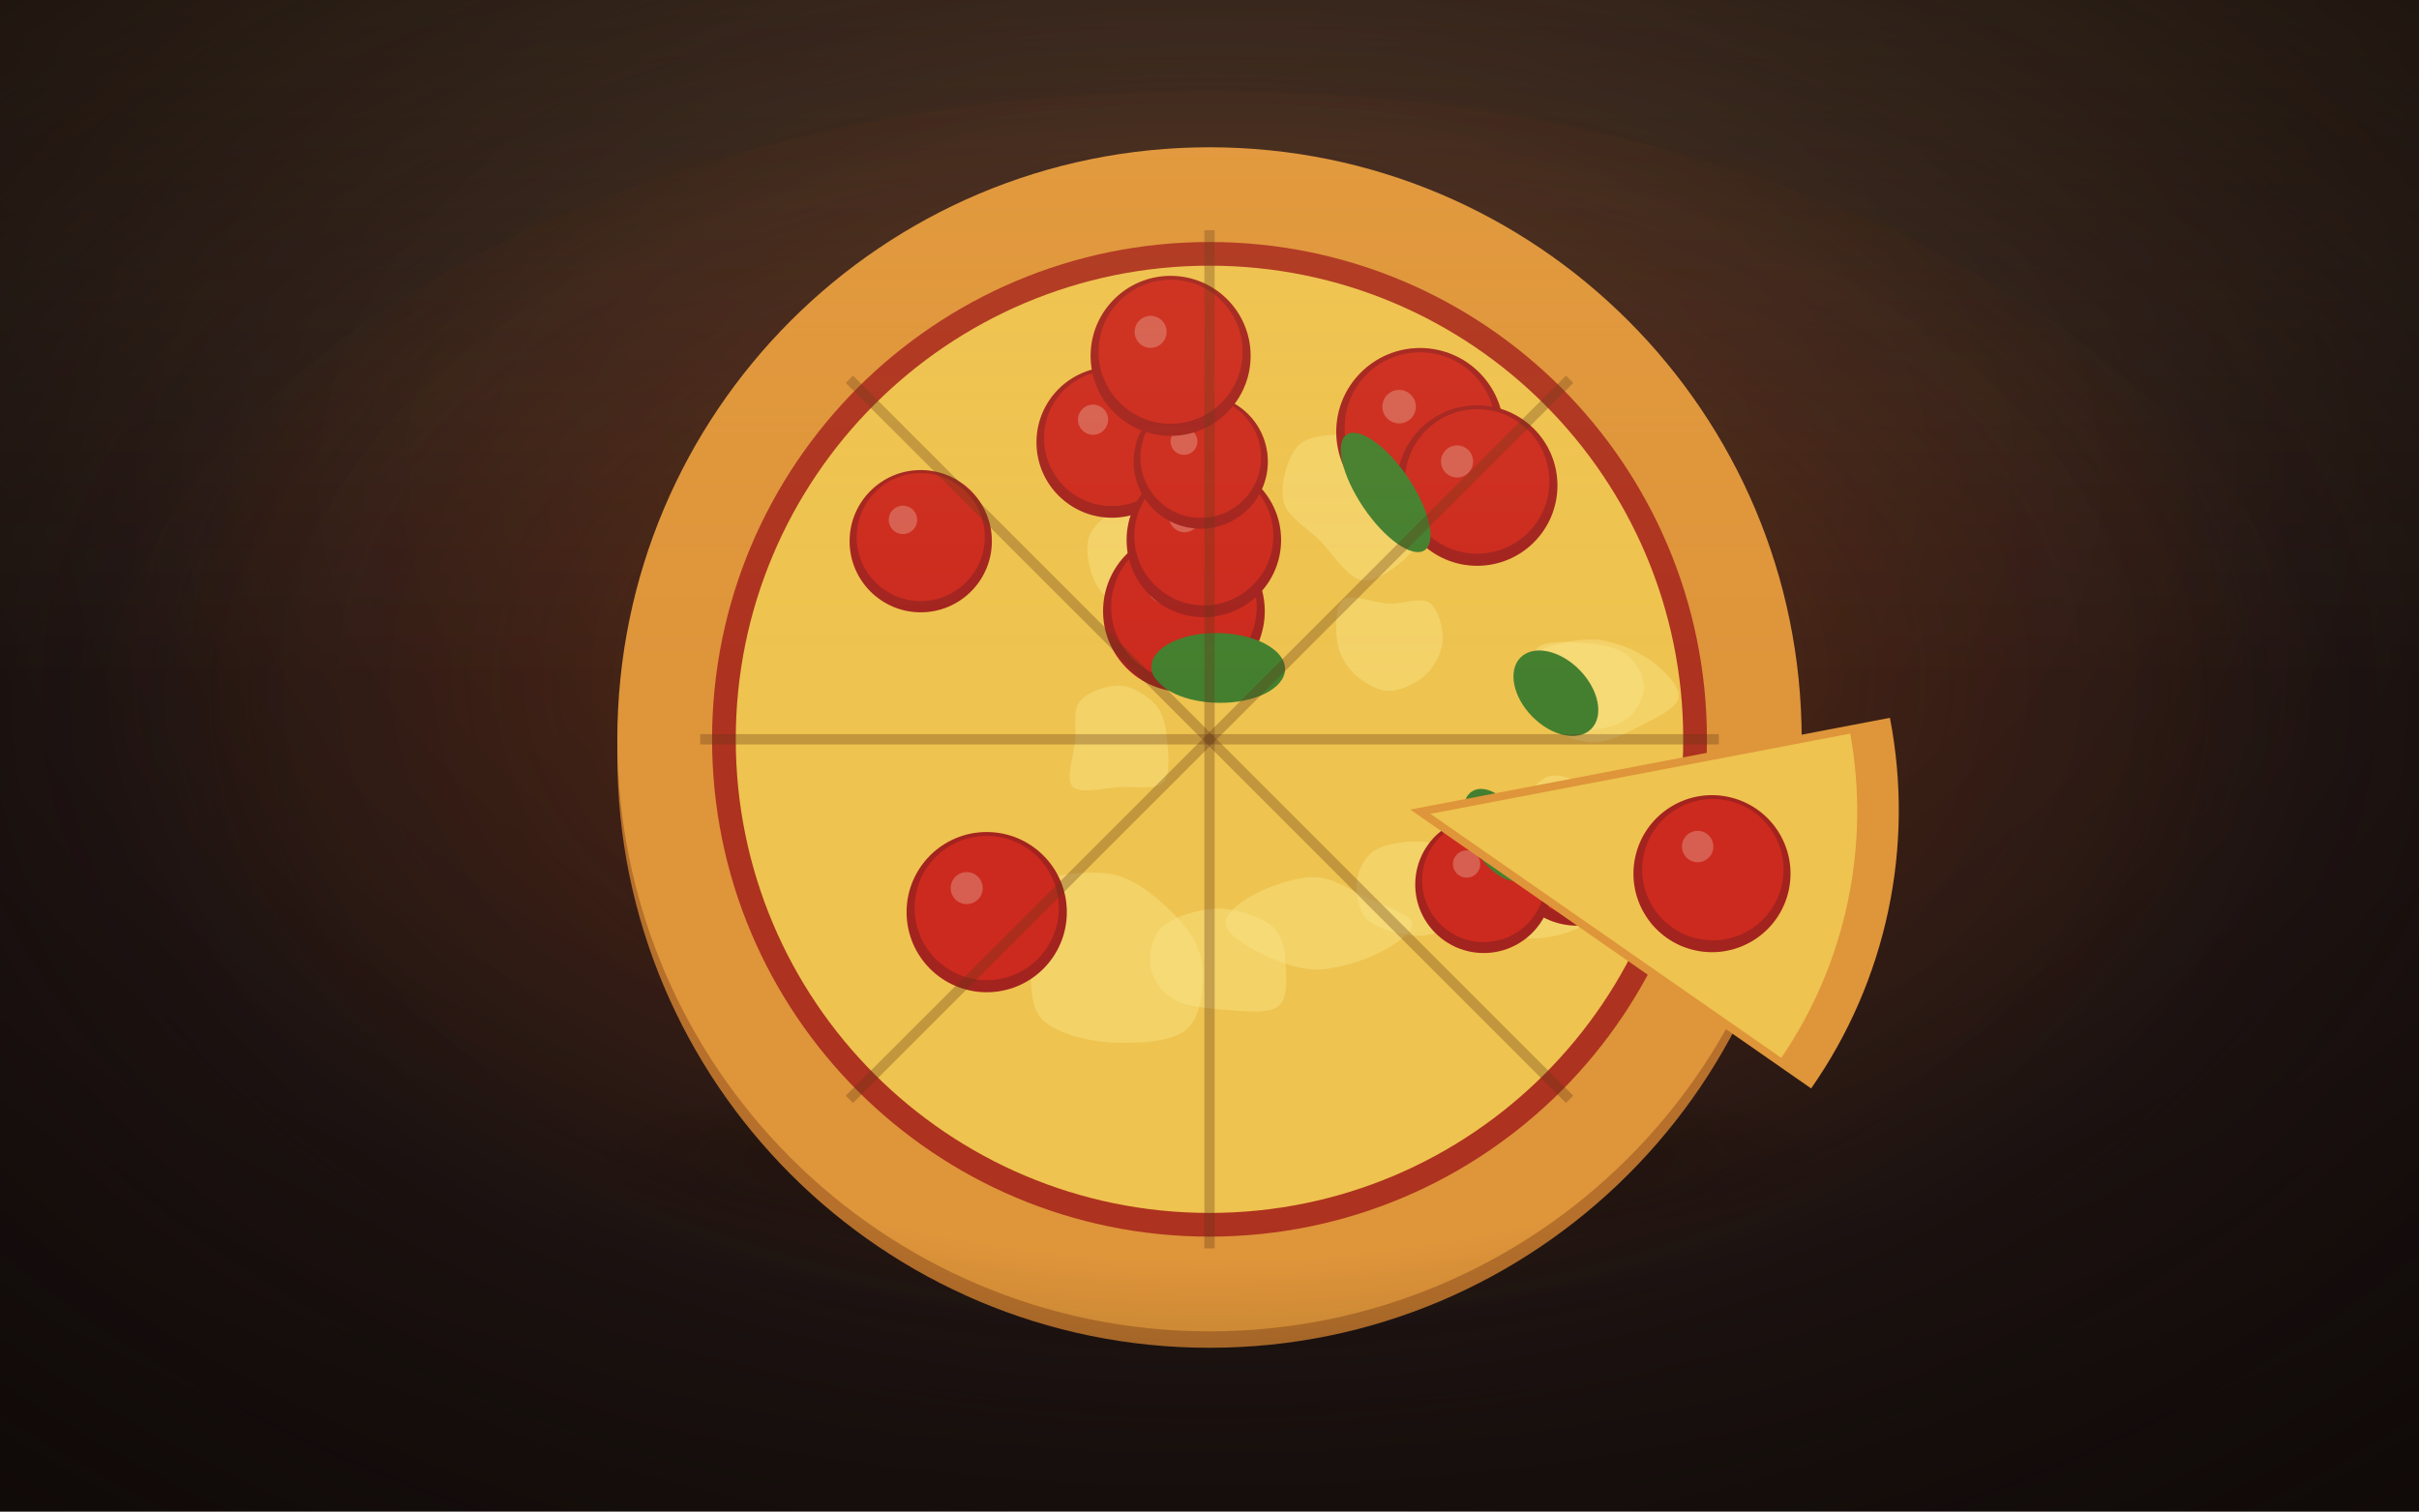
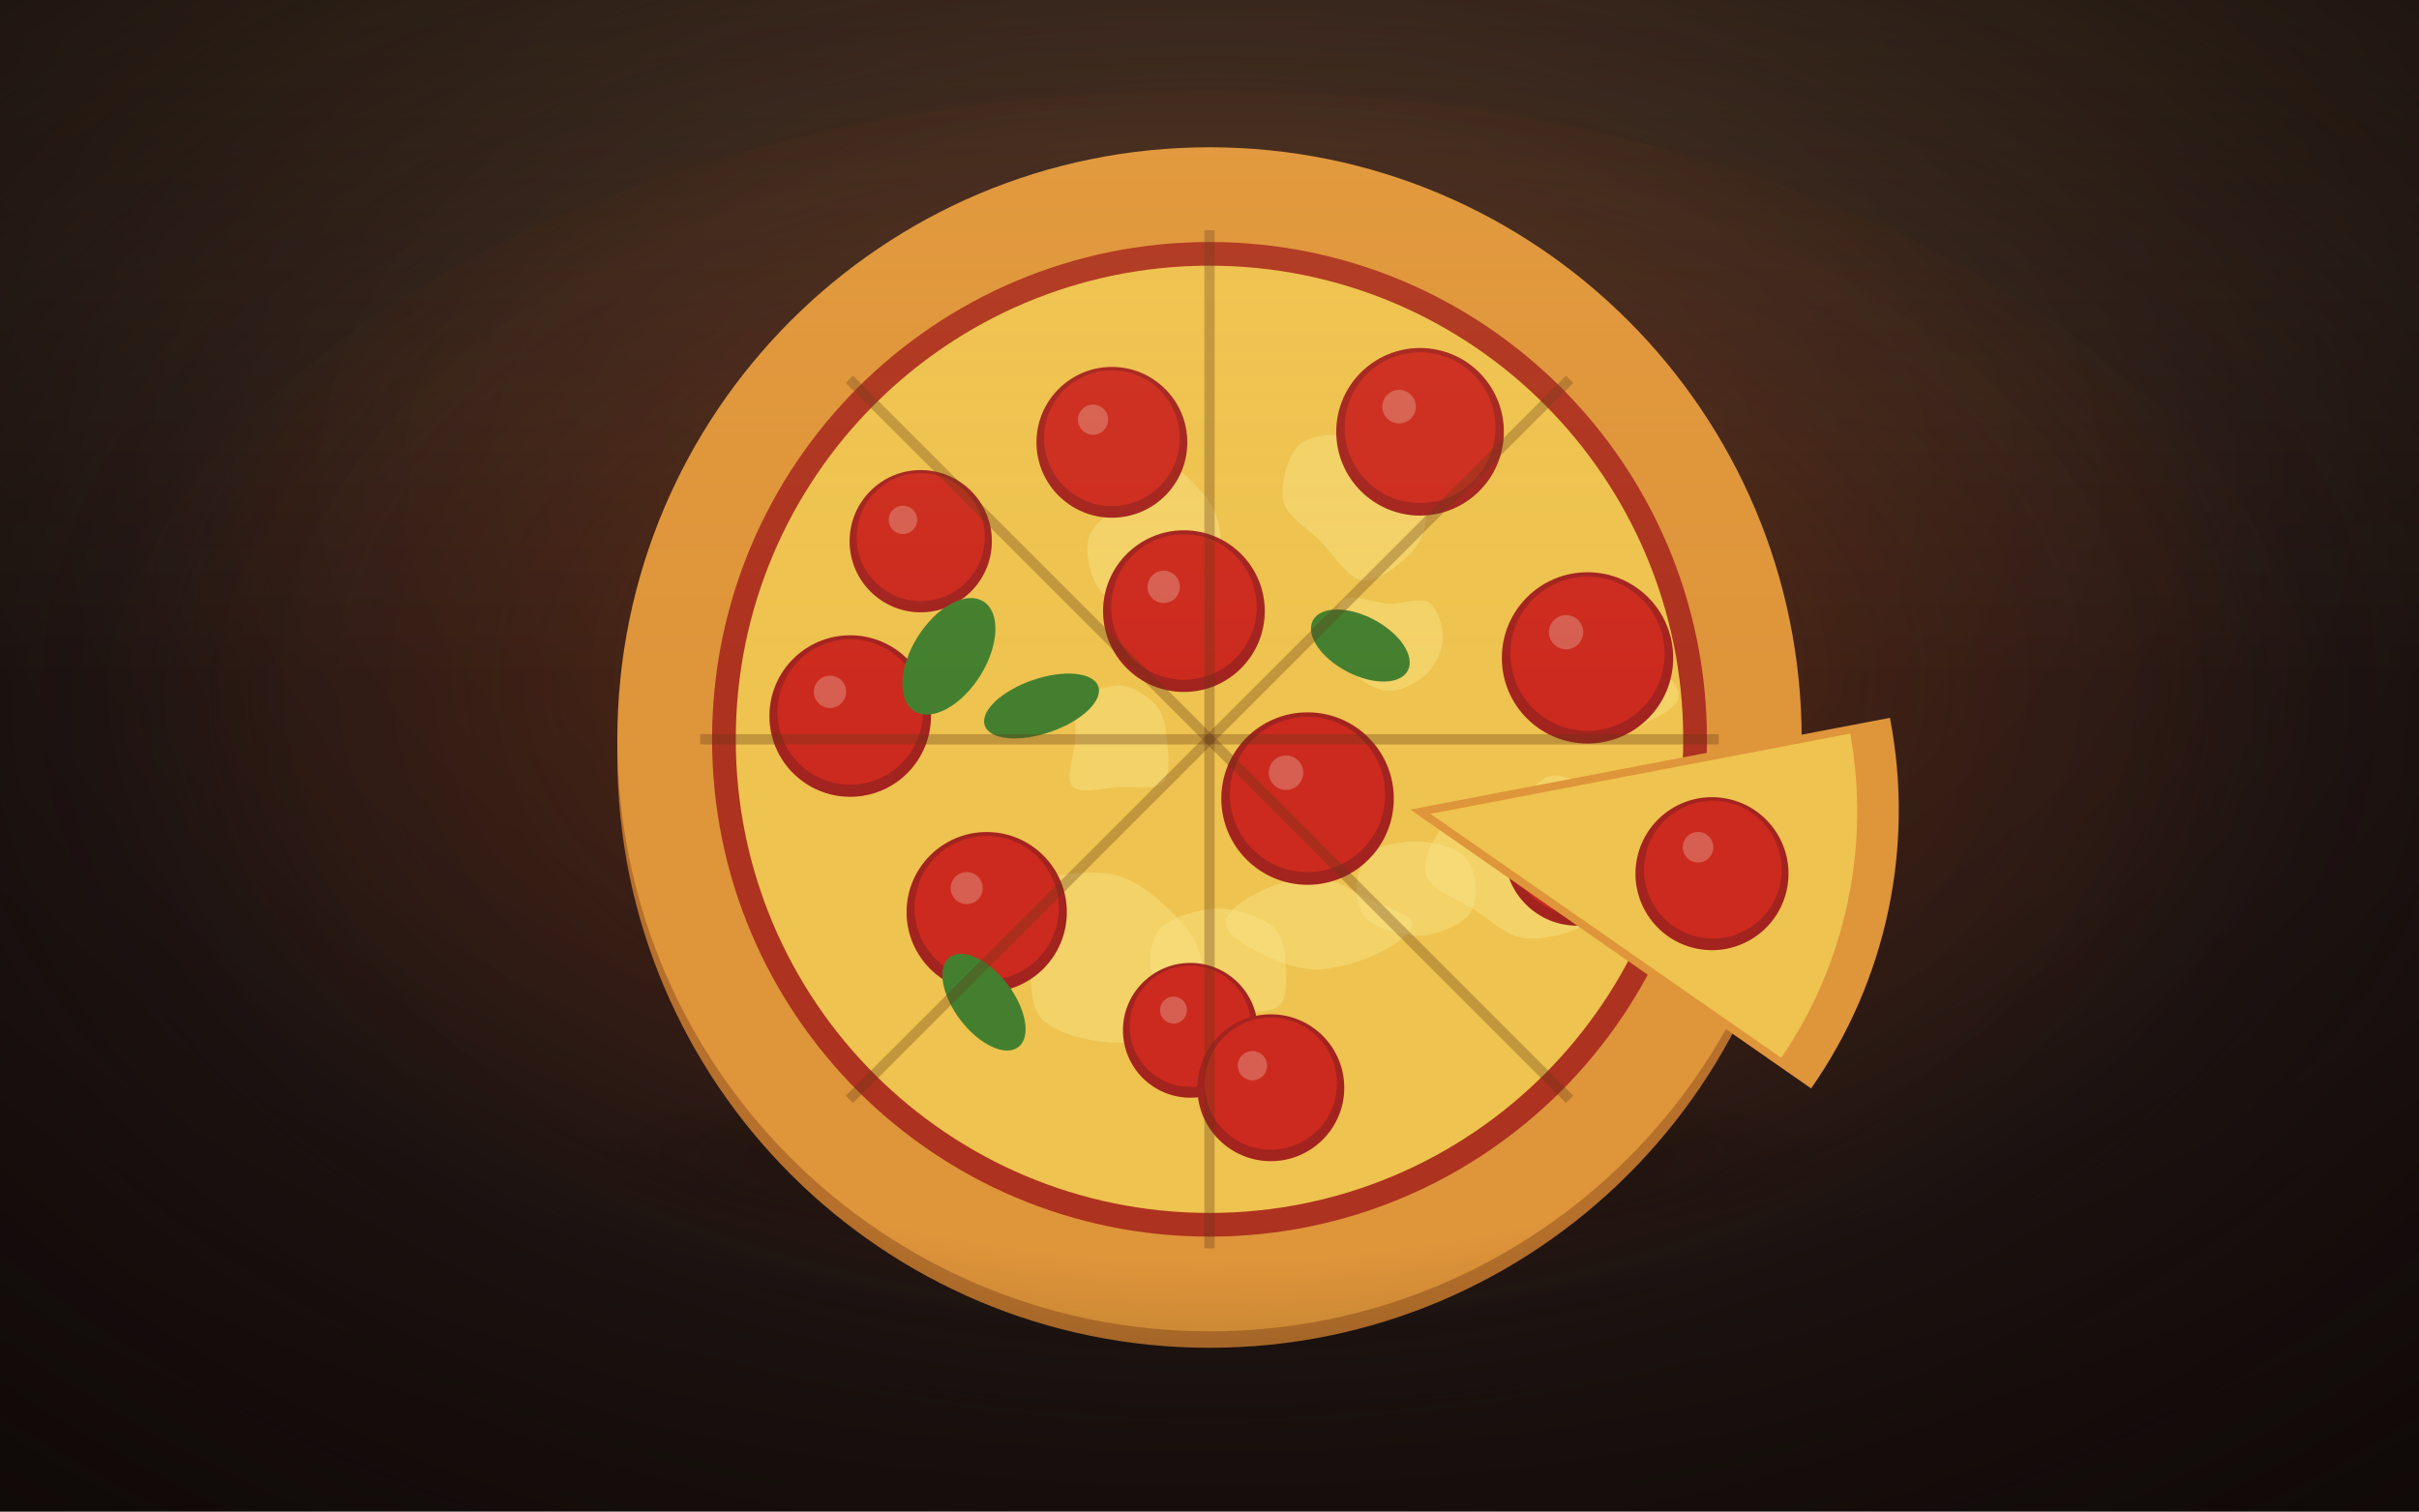
<svg xmlns="http://www.w3.org/2000/svg" viewBox="0 0 1200 750" width="1200" height="750">
  <defs>
    <radialGradient id="ground" cx="50%" cy="32%" r="84%">
      <stop offset="0%" stop-color="hsl(11.83 33% 17%)" />
      <stop offset="58%" stop-color="hsl(11.83 26% 10%)" />
      <stop offset="100%" stop-color="hsl(11.83 22% 6%)" />
    </radialGradient>
    <radialGradient id="keyLight" cx="50%" cy="44%" r="50%">
      <stop offset="0%" stop-color="hsl(26 96% 58% / 0.34)" />
      <stop offset="55%" stop-color="hsl(20 92% 46% / 0.116)" />
      <stop offset="100%" stop-color="hsl(20 90% 40% / 0)" />
    </radialGradient>
    <radialGradient id="dishShadow" cx="50%" cy="50%" r="50%">
      <stop offset="0%" stop-color="hsl(11.83 60% 3% / 0.6)" />
      <stop offset="100%" stop-color="hsl(11.83 60% 3% / 0)" />
    </radialGradient>
    <radialGradient id="vignette" cx="50%" cy="46%" r="72%">
      <stop offset="52%" stop-color="hsl(11.83 40% 4% / 0)" />
      <stop offset="100%" stop-color="hsl(11.83 40% 4% / 0.62)" />
    </radialGradient>
    <linearGradient id="topSheen" x1="0" y1="0" x2="0" y2="1">
      <stop offset="0%" stop-color="hsl(38 100% 72% / 0.11)" />
      <stop offset="45%" stop-color="hsl(38 100% 72% / 0)" />
    </linearGradient>
  </defs>
  <rect width="1200" height="750" fill="url(#ground)" />
  <ellipse cx="600" cy="375" rx="552" ry="330" fill="url(#keyLight)" />
  <g transform="translate(600 375) scale(1.02)">
    <ellipse cx="0" cy="196" rx="300" ry="48" fill="url(#dishShadow)" />
    <circle cx="0" cy="0" r="288" fill="hsl(30 62% 44%)" />
    <circle cx="0" cy="-8" r="288" fill="hsl(33 72% 55%)" />
    <circle cx="108.05" cy="-85.5" r="4.42" fill="hsl(24 60% 28% / 0.55)" opacity="0.38" />
    <circle cx="-227.77" cy="21.17" r="3.76" fill="hsl(24 60% 28% / 0.55)" opacity="0.38" />
    <circle cx="67.87" cy="-180.8" r="5.58" fill="hsl(24 60% 28% / 0.55)" opacity="0.32" />
    <circle cx="-152.75" cy="148.73" r="6.46" fill="hsl(24 60% 28% / 0.55)" opacity="0.28" />
    <circle cx="-90.91" cy="152.28" r="2.88" fill="hsl(24 60% 28% / 0.55)" opacity="0.48" />
    <circle cx="96.31" cy="-115.7" r="5.02" fill="hsl(24 60% 28% / 0.55)" opacity="0.26" />
    <circle cx="75.04" cy="-160.87" r="5.97" fill="hsl(24 60% 28% / 0.55)" opacity="0.35" />
    <circle cx="152.51" cy="-146.65" r="5.23" fill="hsl(24 60% 28% / 0.55)" opacity="0.39" />
    <circle cx="-66.37" cy="-27.69" r="6.03" fill="hsl(24 60% 28% / 0.55)" opacity="0.47" />
    <circle cx="-112.24" cy="181.73" r="3.27" fill="hsl(24 60% 28% / 0.55)" opacity="0.38" />
    <circle cx="-71.41" cy="65.17" r="4.16" fill="hsl(24 60% 28% / 0.55)" opacity="0.43" />
    <circle cx="29.34" cy="117.93" r="6.32" fill="hsl(24 60% 28% / 0.55)" opacity="0.26" />
    <circle cx="191.6" cy="-75.52" r="4.17" fill="hsl(24 60% 28% / 0.55)" opacity="0.49" />
    <circle cx="-11.02" cy="208.93" r="6.48" fill="hsl(24 60% 28% / 0.55)" opacity="0.39" />
    <circle cx="37.26" cy="62.16" r="4.01" fill="hsl(24 60% 28% / 0.55)" opacity="0.41" />
    <circle cx="52.06" cy="93.18" r="3.73" fill="hsl(24 60% 28% / 0.55)" opacity="0.24" />
    <circle cx="1.73" cy="-59.57" r="5.28" fill="hsl(24 60% 28% / 0.55)" opacity="0.36" />
    <circle cx="39.49" cy="-172.75" r="5.29" fill="hsl(24 60% 28% / 0.55)" opacity="0.27" />
    <circle cx="-12.05" cy="-167.33" r="4.47" fill="hsl(24 60% 28% / 0.55)" opacity="0.3" />
    <circle cx="46.71" cy="-201.3" r="6.4" fill="hsl(24 60% 28% / 0.55)" opacity="0.4" />
    <circle cx="-66.62" cy="176.42" r="3.48" fill="hsl(24 60% 28% / 0.55)" opacity="0.39" />
    <circle cx="-192.16" cy="108.86" r="6.29" fill="hsl(24 60% 28% / 0.55)" opacity="0.25" />
    <circle cx="19.66" cy="150.45" r="5.88" fill="hsl(24 60% 28% / 0.55)" opacity="0.28" />
    <circle cx="53.62" cy="19.49" r="5.05" fill="hsl(24 60% 28% / 0.55)" opacity="0.46" />
    <circle cx="-15.65" cy="-68.11" r="3.3" fill="hsl(24 60% 28% / 0.55)" opacity="0.41" />
    <circle cx="-48.55" cy="41.28" r="5.56" fill="hsl(24 60% 28% / 0.55)" opacity="0.39" />
    <circle cx="0" cy="-8" r="241.92" fill="hsl(8 70% 40%)" />
    <circle cx="0" cy="-8" r="230.4" fill="hsl(44 82% 62%)" />
    <path d="M202.39 57.49C202.21 65.62 192.12 76.25 183.93 81.47C175.74 86.68 162.22 89.73 153.23 88.76C144.23 87.79 137.98 80.87 129.96 75.66C121.94 70.45 107.08 65.07 105.12 57.49C103.16 49.91 110.2 36.02 118.22 30.15C126.24 24.28 142.09 21.84 153.23 22.26C164.36 22.68 176.83 26.78 185.03 32.66C193.22 38.53 202.57 49.35 202.39 57.49Z" fill="hsl(48 90% 74%)" opacity="0.5" />
    <path d="M129.42 62.47C129.83 67.66 129.33 74.72 124.8 78.9C120.26 83.08 110.07 87.31 102.2 87.56C94.33 87.8 82.69 84.56 77.57 80.38C72.46 76.2 71.12 68.16 71.51 62.47C71.9 56.79 74.82 49.75 79.93 46.29C85.05 42.82 95.12 41.42 102.2 41.68C109.28 41.93 117.85 44.33 122.38 47.8C126.92 51.27 129.02 57.29 129.42 62.47Z" fill="hsl(48 90% 74%)" opacity="0.5" />
    <path d="M-3.78 100.27C-2.37 110.02 -3.62 126.66 -11.18 133.18C-18.75 139.7 -37.47 140.21 -49.17 139.38C-60.87 138.55 -74.99 134.7 -81.39 128.19C-87.79 121.67 -86.18 110.76 -87.55 100.27C-88.91 89.78 -95.97 72.42 -89.57 65.26C-83.18 58.1 -60.82 55.73 -49.17 57.3C-37.51 58.87 -27.21 67.53 -19.65 74.69C-12.08 81.85 -5.19 90.52 -3.78 100.27Z" fill="hsl(48 90% 74%)" opacity="0.5" />
    <path d="M98.59 81.4C99.46 85.91 89.72 92.42 81.86 96.18C73.99 99.94 61.21 104.14 51.4 103.97C41.6 103.8 30.29 98.94 23.02 95.17C15.76 91.41 7.94 86.06 7.8 81.4C7.65 76.74 14.89 70.94 22.16 67.21C29.43 63.48 42.33 58.72 51.4 59.05C60.48 59.37 68.76 65.44 76.63 69.16C84.49 72.89 97.71 76.9 98.59 81.4Z" fill="hsl(48 90% 74%)" opacity="0.5" />
    <path d="M113.38 -56.1C113.09 -50.27 109.6 -43.52 105.2 -39.42C100.8 -35.33 92.86 -31.35 86.96 -31.52C81.06 -31.68 73.96 -36.31 69.8 -40.4C65.64 -44.5 62.79 -50.16 62.02 -56.1C61.24 -62.04 61 -73.05 65.16 -76.04C69.32 -79.02 79.99 -74.27 86.96 -74C93.93 -73.72 102.57 -77.38 106.97 -74.39C111.37 -71.41 113.68 -61.93 113.38 -56.1Z" fill="hsl(48 90% 74%)" opacity="0.5" />
    <path d="M105.4 -124.18C106.02 -117.13 105.34 -107.85 100.28 -101.36C95.22 -94.88 82.83 -84.69 75.05 -85.27C67.27 -85.84 60.14 -98.31 53.61 -104.8C47.09 -111.28 37.46 -116.33 35.92 -124.18C34.38 -132.04 37.85 -146.77 44.37 -151.93C50.89 -157.1 66.35 -156.55 75.05 -155.17C83.75 -153.8 91.53 -148.82 96.58 -143.66C101.64 -138.49 104.78 -131.23 105.4 -124.18Z" fill="hsl(48 90% 74%)" opacity="0.5" />
    <path d="M228.11 -28.13C227.08 -22.6 214.75 -17.24 207.79 -13.63C200.84 -10.03 193.45 -6.48 186.37 -6.52C179.29 -6.56 170.18 -10.29 165.32 -13.89C160.46 -17.49 158.69 -22.38 157.19 -28.13C155.7 -33.89 151.51 -43.7 156.37 -48.44C161.23 -53.18 176.77 -56.85 186.37 -56.58C195.97 -56.31 207.01 -51.55 213.96 -46.81C220.92 -42.07 229.13 -33.66 228.11 -28.13Z" fill="hsl(48 90% 74%)" opacity="0.5" />
    <path d="M37.02 101.81C37.41 108.35 38.34 118.7 32.9 122.28C27.46 125.87 12.91 124.01 4.39 123.3C-4.13 122.6 -12.67 121.62 -18.21 118.04C-23.75 114.45 -28.18 107.71 -28.87 101.81C-29.55 95.91 -27.85 87.21 -22.31 82.64C-16.77 78.06 -4.43 74.28 4.39 74.34C13.2 74.4 25.13 78.43 30.57 83.01C36.01 87.59 36.63 95.26 37.02 101.81Z" fill="hsl(48 90% 74%)" opacity="0.5" />
    <path d="M-20.62 -7.51C-20.04 -1.25 -18.74 9.17 -22.55 12.96C-26.37 16.75 -36.18 14.89 -43.52 15.24C-50.86 15.58 -62.96 18.81 -66.59 15.02C-70.22 11.23 -65.88 -0.58 -65.28 -7.51C-64.68 -14.44 -66.63 -22.1 -63 -26.54C-59.38 -30.98 -49.68 -34.46 -43.52 -34.14C-37.35 -33.82 -29.83 -29.04 -26.01 -24.6C-22.2 -20.16 -21.2 -13.77 -20.62 -7.51Z" fill="hsl(48 90% 74%)" opacity="0.5" />
    <path d="M5.64 -104.54C6.26 -97.1 7.42 -85.8 2.6 -80.49C-2.23 -75.18 -14.31 -72.99 -23.3 -72.66C-32.3 -72.33 -45.39 -73.18 -51.35 -78.49C-57.32 -83.81 -60.43 -97.08 -59.11 -104.54C-57.79 -112 -49.41 -116.96 -43.44 -123.24C-37.47 -129.52 -30.35 -141.93 -23.3 -142.25C-16.25 -142.56 -5.97 -131.4 -1.15 -125.12C3.68 -118.84 5.01 -111.98 5.64 -104.54Z" fill="hsl(48 90% 74%)" opacity="0.5" />
    <path d="M199.99 39.17C200.84 46.51 200.64 59.11 195.09 63.35C189.54 67.59 174.67 65.85 166.68 64.6C158.69 63.34 153.91 60.04 147.13 55.81C140.36 51.57 125.76 44.48 126.04 39.17C126.32 33.86 142.03 28.87 148.8 23.95C155.57 19.03 159.81 10.43 166.68 9.66C173.55 8.88 184.47 14.38 190.02 19.3C195.57 24.22 199.15 31.83 199.99 39.17Z" fill="hsl(48 90% 74%)" opacity="0.5" />
    <path d="M211.37 -33.58C211.39 -28.4 207.75 -21.47 203.14 -17.99C198.52 -14.51 189.52 -12.19 183.7 -12.72C177.87 -13.24 172.41 -17.65 168.17 -21.13C163.94 -24.61 159.68 -28.31 158.29 -33.58C156.89 -38.84 155.59 -49.19 159.82 -52.72C164.06 -56.26 176.49 -55.4 183.7 -54.79C190.9 -54.18 198.41 -52.61 203.02 -49.08C207.64 -45.54 211.35 -38.76 211.37 -33.58Z" fill="hsl(48 90% 74%)" opacity="0.5" />
    <circle cx="178.8" cy="47.44" r="35.22" fill="hsl(2 68% 38%)" />
    <circle cx="178.8" cy="45.44" r="31.7" fill="hsl(4 74% 46%)" />
    <circle cx="170" cy="36.87" r="7.04" fill="hsl(10 60% 70% / 0.5)" />
    <circle cx="-47.47" cy="-152.47" r="36.68" fill="hsl(2 68% 38%)" />
    <circle cx="-47.47" cy="-154.47" r="33.01" fill="hsl(4 74% 46%)" />
    <circle cx="-56.64" cy="-163.48" r="7.34" fill="hsl(10 60% 70% / 0.5)" />
    <circle cx="-12.44" cy="-70.36" r="39.32" fill="hsl(2 68% 38%)" />
    <circle cx="-12.44" cy="-72.36" r="35.39" fill="hsl(4 74% 46%)" />
    <circle cx="-22.27" cy="-82.16" r="7.86" fill="hsl(10 60% 70% / 0.5)" />
    <circle cx="-140.44" cy="-104.38" r="34.6" fill="hsl(2 68% 38%)" />
    <circle cx="-140.44" cy="-106.38" r="31.14" fill="hsl(4 74% 46%)" />
    <circle cx="-149.09" cy="-114.76" r="6.92" fill="hsl(10 60% 70% / 0.5)" />
    <circle cx="102.4" cy="-157.6" r="40.76" fill="hsl(2 68% 38%)" />
    <circle cx="102.4" cy="-159.6" r="36.68" fill="hsl(4 74% 46%)" />
    <circle cx="92.21" cy="-169.83" r="8.15" fill="hsl(10 60% 70% / 0.5)" />
    <circle cx="-108.35" cy="76.07" r="38.97" fill="hsl(2 68% 38%)" />
    <circle cx="-108.35" cy="74.07" r="35.08" fill="hsl(4 74% 46%)" />
    <circle cx="-118.09" cy="64.38" r="7.79" fill="hsl(10 60% 70% / 0.5)" />
-     <circle cx="130.17" cy="-131.45" r="39.05" fill="hsl(2 68% 38%)" />
-     <circle cx="130.17" cy="-133.45" r="35.14" fill="hsl(4 74% 46%)" />
-     <circle cx="120.4" cy="-143.16" r="7.81" fill="hsl(10 60% 70% / 0.5)" />
-     <circle cx="-2.75" cy="-104.97" r="37.57" fill="hsl(2 68% 38%)" />
-     <circle cx="-2.75" cy="-106.97" r="33.81" fill="hsl(4 74% 46%)" />
-     <circle cx="-12.14" cy="-116.24" r="7.51" fill="hsl(10 60% 70% / 0.5)" />
-     <circle cx="133.37" cy="62.65" r="33.31" fill="hsl(2 68% 38%)" />
-     <circle cx="133.37" cy="60.65" r="29.98" fill="hsl(4 74% 46%)" />
-     <circle cx="125.05" cy="52.66" r="6.66" fill="hsl(10 60% 70% / 0.5)" />
-     <circle cx="-4.25" cy="-143.09" r="32.63" fill="hsl(2 68% 38%)" />
-     <circle cx="-4.25" cy="-145.09" r="29.37" fill="hsl(4 74% 46%)" />
-     <circle cx="-12.41" cy="-152.88" r="6.53" fill="hsl(10 60% 70% / 0.5)" />
-     <circle cx="-18.91" cy="-194.54" r="38.92" fill="hsl(2 68% 38%)" />
-     <circle cx="-18.91" cy="-196.54" r="35.03" fill="hsl(4 74% 46%)" />
-     <circle cx="-28.64" cy="-206.21" r="7.78" fill="hsl(10 60% 70% / 0.5)" />
-     <ellipse cx="140.56" cy="38.6" rx="24.87" ry="13.43" fill="hsl(104 46% 34%)" transform="rotate(59.4 140.56 38.6)" />
-     <ellipse cx="4.25" cy="-42.72" rx="32.51" ry="16.97" fill="hsl(104 46% 34%)" transform="rotate(1.24 4.25 -42.72)" />
-     <ellipse cx="85.67" cy="-128.1" rx="33.9" ry="13.03" fill="hsl(104 46% 34%)" transform="rotate(55.95 85.67 -128.1)" />
-     <ellipse cx="168.46" cy="-30.42" rx="24.44" ry="16.15" fill="hsl(104 46% 34%)" transform="rotate(45.6 168.46 -30.42)" />
+     <circle cx="-9.31" cy="133.56" r="32.78" fill="hsl(2 68% 38%)" />
+     <circle cx="-9.31" cy="131.56" r="29.5" fill="hsl(4 74% 46%)" />
+     <circle cx="-17.5" cy="123.73" r="6.56" fill="hsl(10 60% 70% / 0.5)" />
+     <circle cx="47.69" cy="20.83" r="41.95" fill="hsl(2 68% 38%)" />
+     <circle cx="47.69" cy="18.83" r="37.75" fill="hsl(4 74% 46%)" />
+     <circle cx="37.2" cy="8.24" r="8.39" fill="hsl(10 60% 70% / 0.5)" />
+     <circle cx="-174.74" cy="-19.32" r="39.29" fill="hsl(2 68% 38%)" />
+     <circle cx="-174.74" cy="-21.32" r="35.36" fill="hsl(4 74% 46%)" />
+     <circle cx="-184.56" cy="-31.1" r="7.86" fill="hsl(10 60% 70% / 0.5)" />
+     <circle cx="183.85" cy="-47.61" r="41.67" fill="hsl(2 68% 38%)" />
+     <circle cx="183.85" cy="-49.61" r="37.5" fill="hsl(4 74% 46%)" />
+     <circle cx="173.43" cy="-60.11" r="8.33" fill="hsl(10 60% 70% / 0.5)" />
+     <circle cx="29.82" cy="161.49" r="35.72" fill="hsl(2 68% 38%)" />
+     <circle cx="29.82" cy="159.49" r="32.15" fill="hsl(4 74% 46%)" />
+     <circle cx="20.89" cy="150.77" r="7.14" fill="hsl(10 60% 70% / 0.5)" />
+     <ellipse cx="73.36" cy="-53.62" rx="26.1" ry="14.22" fill="hsl(104 46% 34%)" transform="rotate(27.88 73.36 -53.62)" />
+     <ellipse cx="-109.67" cy="119.87" rx="27.5" ry="14.37" fill="hsl(104 46% 34%)" transform="rotate(52.61 -109.67 119.87)" />
+     <ellipse cx="-81.69" cy="-24.2" rx="29.19" ry="13.31" fill="hsl(104 46% 34%)" transform="rotate(-19.03 -81.69 -24.2)" />
+     <ellipse cx="-126.74" cy="-48.37" rx="31.53" ry="17.91" fill="hsl(104 46% 34%)" transform="rotate(-57.8 -126.74 -48.37)" />
    <g stroke="hsl(24 60% 24% / 0.32)" stroke-width="5">
      <path d="M-247.68 -8 L247.68 -8" />
      <path d="M-175.14 -183.14 L175.14 167.14" />
      <path d="M0 -255.68 L0 239.68" />
      <path d="M175.14 -183.14 L-175.14 167.14" />
    </g>
    <g transform="translate(96 34) rotate(12)">
      <path d="M0 -8 L218.88 -100.16 A236.16 236.16 0 0 1 218.88 84.16 z" fill="hsl(33 72% 55%)" />
      <path d="M10 -8 L201.6 -88.64 A213.12 213.12 0 0 1 201.6 72.64 z" fill="hsl(44 82% 62%)" />
-       <circle cx="150" cy="-8" r="38.19" fill="hsl(2 68% 38%)" />
-       <circle cx="150" cy="-10" r="34.37" fill="hsl(4 74% 46%)" />
-       <circle cx="140.45" cy="-19.46" r="7.64" fill="hsl(10 60% 70% / 0.5)" />
+       <circle cx="150" cy="-8" r="37.21" fill="hsl(2 68% 38%)" />
+       <circle cx="150" cy="-10" r="33.49" fill="hsl(4 74% 46%)" />
+       <circle cx="140.7" cy="-19.16" r="7.44" fill="hsl(10 60% 70% / 0.5)" />
    </g>
  </g>
  <rect width="1200" height="750" fill="url(#topSheen)" />
  <rect width="1200" height="750" fill="url(#vignette)" />
</svg>
